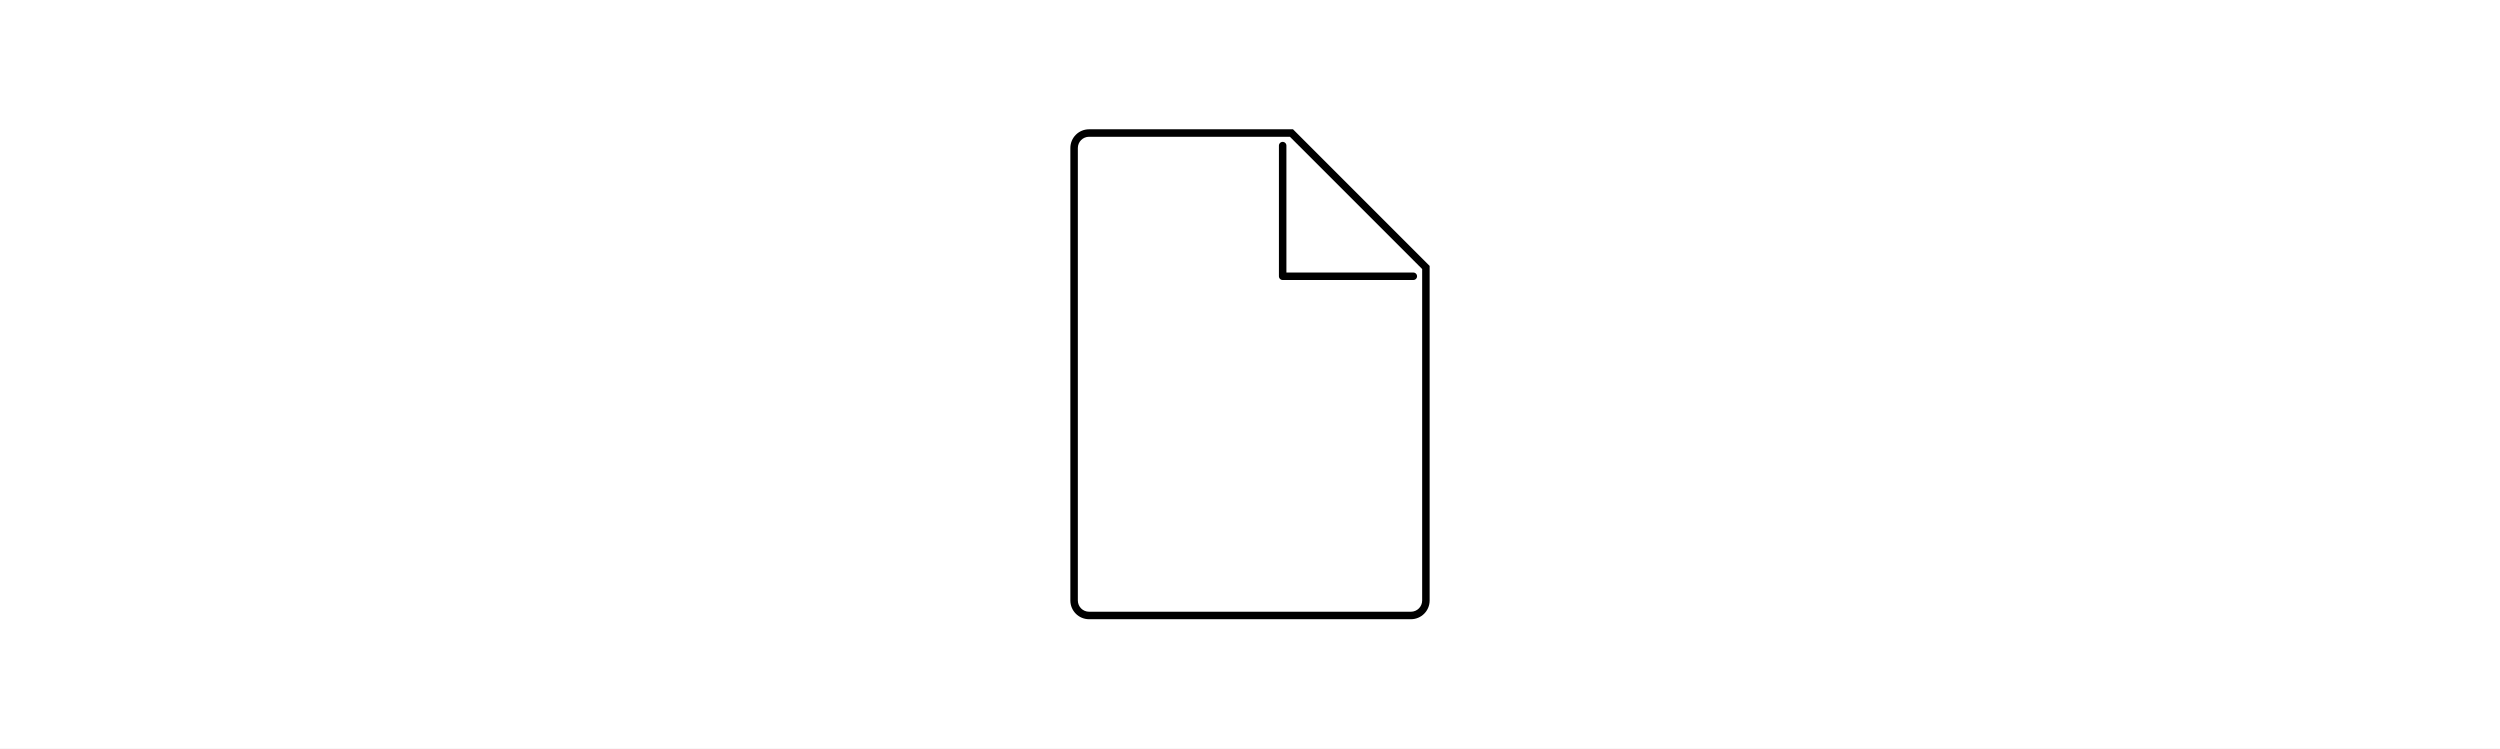
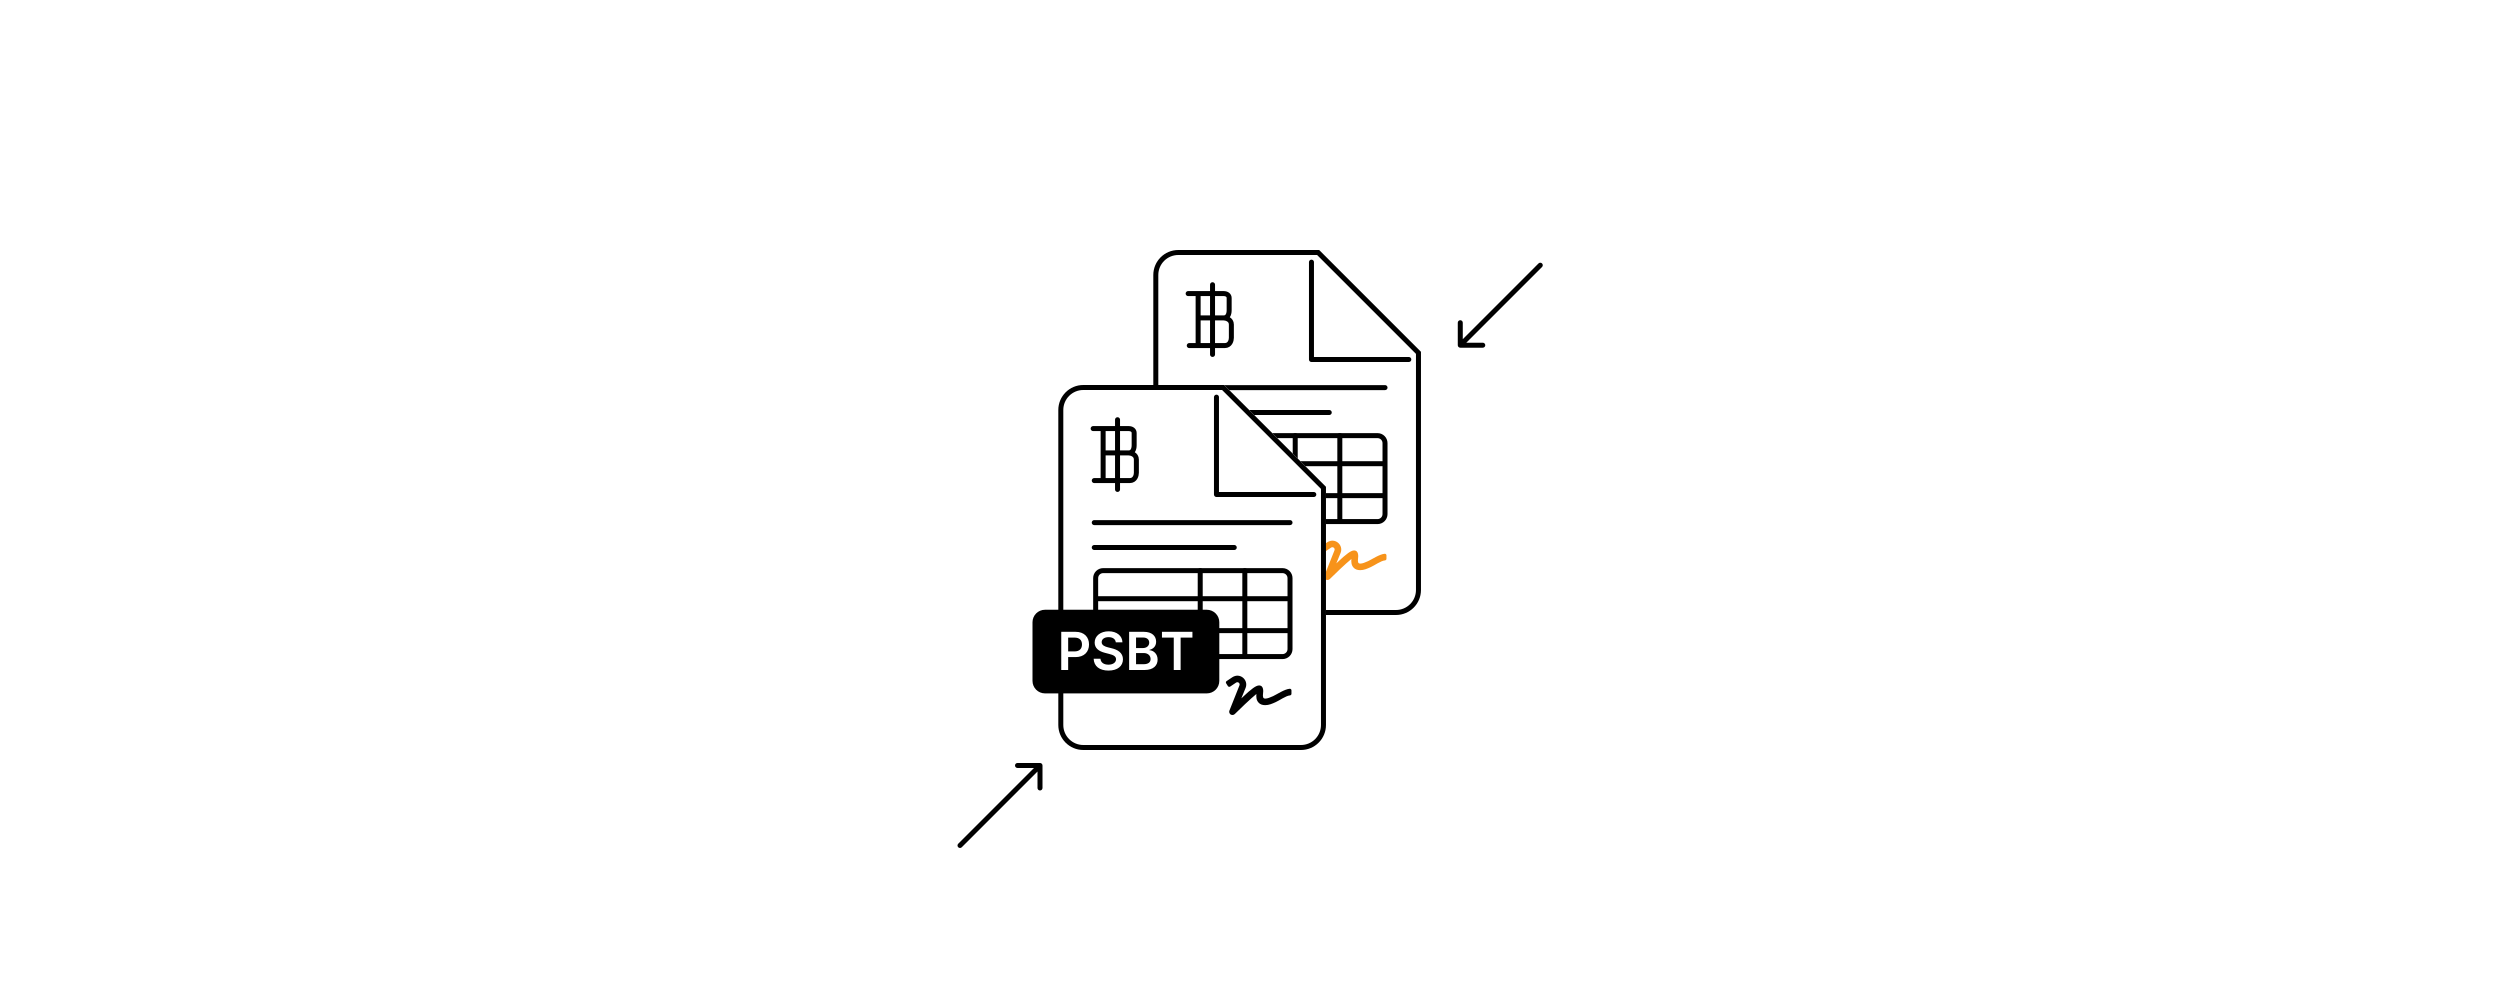
- <svg xmlns="http://www.w3.org/2000/svg" width="1336" height="400" viewBox="0 0 1336 400" fill="none">
-   <rect width="1336" height="400" fill="white" />
-   <mask id="path-1-inside-1" fill="white">
-     <path fill-rule="evenodd" clip-rule="evenodd" d="M690.981 69.091H582C576.477 69.091 572 73.568 572 79.091V320.909C572 326.432 576.477 330.909 582 330.909H754C759.523 330.909 764 326.432 764 320.909V142.109L690.981 69.091Z" />
+ <svg xmlns="http://www.w3.org/2000/svg" width="1000" height="400" viewBox="0 0 1000 400" fill="none">
+   <rect width="1000" height="400" fill="white" />
+   <path d="M384.707 338.901C384.317 339.291 383.683 339.291 383.293 338.901C382.902 338.51 382.902 337.877 383.293 337.487L384.707 338.901ZM416 305.194C416.552 305.194 417 305.642 417 306.194V315.194C417 315.746 416.552 316.194 416 316.194C415.448 316.194 415 315.746 415 315.194L415 307.194L407 307.194C406.448 307.194 406 306.746 406 306.194C406 305.642 406.448 305.194 407 305.194H416ZM383.293 337.487L415.293 305.487L416.707 306.901L384.707 338.901L383.293 337.487Z" fill="black" />
+   <path d="M616.818 106.79C617.209 106.399 617.209 105.766 616.818 105.375C616.428 104.985 615.795 104.985 615.404 105.375L616.818 106.79ZM583.111 138.083C583.111 138.635 583.559 139.083 584.111 139.083H593.111C593.663 139.083 594.111 138.635 594.111 138.083C594.111 137.53 593.663 137.083 593.111 137.083H585.111V129.083C585.111 128.53 584.663 128.083 584.111 128.083C583.559 128.083 583.111 128.53 583.111 129.083V138.083ZM615.404 105.375L583.404 137.375L584.818 138.79L616.818 106.79L615.404 105.375Z" fill="black" />
+   <mask id="path-3-inside-1" fill="white">
+     <path fill-rule="evenodd" clip-rule="evenodd" d="M527.671 100H471.322C465.799 100 461.322 104.477 461.322 110V236C461.322 241.523 465.799 246 471.322 246H558.388C563.911 246 568.388 241.523 568.388 236V140.718L527.671 100Z" />
  </mask>
-   <path d="M690.981 69.091L693.81 66.262L692.638 65.091H690.981V69.091ZM764 142.109H768V140.453L766.828 139.281L764 142.109ZM582 73.091H690.981V65.091H582V73.091ZM576 79.091C576 75.777 578.686 73.091 582 73.091V65.091C574.268 65.091 568 71.359 568 79.091H576ZM576 320.909V79.091H568V320.909H576ZM582 326.909C578.686 326.909 576 324.223 576 320.909H568C568 328.641 574.268 334.909 582 334.909V326.909ZM754 326.909H582V334.909H754V326.909ZM760 320.909C760 324.223 757.314 326.909 754 326.909V334.909C761.732 334.909 768 328.641 768 320.909H760ZM760 142.109V320.909H768V142.109H760ZM766.828 139.281L693.81 66.262L688.153 71.919L761.172 144.938L766.828 139.281Z" fill="black" mask="url(#path-1-inside-1)" />
-   <path d="M685.455 77.818V147.636H755.273" stroke="black" stroke-width="4" stroke-linecap="round" stroke-linejoin="round" />
+   <path fill-rule="evenodd" clip-rule="evenodd" d="M527.671 100H471.322C465.799 100 461.322 104.477 461.322 110V236C461.322 241.523 465.799 246 471.322 246H558.388C563.911 246 568.388 241.523 568.388 236V140.718L527.671 100Z" fill="white" />
+   <path d="M527.671 100L529.085 98.586L528.499 98H527.671V100ZM568.388 140.718H570.388V139.889L569.803 139.304L568.388 140.718ZM471.322 102H527.671V98H471.322V102ZM463.322 110C463.322 105.582 466.903 102 471.322 102V98C464.694 98 459.322 103.373 459.322 110H463.322ZM463.322 236V110H459.322V236H463.322ZM471.322 244C466.903 244 463.322 240.418 463.322 236H459.322C459.322 242.628 464.694 248 471.322 248V244ZM558.388 244H471.322V248H558.388V244ZM566.388 236C566.388 240.418 562.807 244 558.388 244V248C565.016 248 570.388 242.628 570.388 236H566.388ZM566.388 140.718V236H570.388V140.718H566.388ZM569.803 139.304L529.085 98.586L526.256 101.414L566.974 142.132L569.803 139.304Z" fill="black" mask="url(#path-3-inside-1)" />
+   <path d="M524.588 104.866V143.8H563.522" stroke="black" stroke-width="2" stroke-linecap="round" stroke-linejoin="round" />
+   <path d="M489.447 117.431C490.776 117.431 491.663 118.139 491.663 119.201V124.069C491.663 124.512 491.663 127.167 489.447 127.167C490.333 127.167 492.549 127.698 492.549 129.823V135.134C492.549 136.166 492.017 138.232 489.89 138.232H485.014H479.252V127.167V117.431H485.014H489.447Z" fill="white" />
+   <path d="M485.014 113.89V141.772M475.263 117.431H479.252M489.447 127.167C491.663 127.167 491.663 124.512 491.663 124.069C491.663 122.889 491.663 120.263 491.663 119.201C491.663 118.139 490.776 117.431 489.447 117.431H479.252M489.447 127.167C487.319 127.167 481.764 127.167 479.252 127.167M489.447 127.167C490.333 127.167 492.549 127.698 492.549 129.823C492.549 131.947 492.549 134.248 492.549 135.134C492.549 136.166 492.017 138.232 489.89 138.232C488.313 138.232 483.113 138.232 479.252 138.232M475.706 138.232C476.662 138.232 477.902 138.232 479.252 138.232M479.252 117.431V138.232" stroke="black" stroke-width="2" stroke-linecap="round" stroke-linejoin="round" />
+   <line x1="554.005" y1="155.041" x2="475.705" y2="155.041" stroke="black" stroke-width="2" stroke-linecap="round" stroke-linejoin="round" />
+   <line x1="531.699" y1="165" x2="475.705" y2="165" stroke="black" stroke-width="2" stroke-linecap="round" stroke-linejoin="round" />
+   <rect width="79.743" height="36" transform="translate(475.263 173.25)" fill="white" />
+   <rect x="476.263" y="174.25" width="77.743" height="34.387" rx="3" stroke="black" stroke-width="2" stroke-linecap="round" stroke-linejoin="round" />
+   <line x1="553.447" y1="185.476" x2="476.82" y2="185.476" stroke="black" stroke-width="2" stroke-linecap="round" stroke-linejoin="round" />
+   <line x1="553.447" y1="198.25" x2="476.82" y2="198.249" stroke="black" stroke-width="2" stroke-linecap="round" stroke-linejoin="round" />
+   <line x1="518.086" y1="174.25" x2="518.086" y2="208.25" stroke="black" stroke-width="2" stroke-linecap="round" stroke-linejoin="round" />
+   <line x1="535.93" y1="174.25" x2="535.93" y2="208.25" stroke="black" stroke-width="2" stroke-linecap="round" stroke-linejoin="round" />
+   <path d="M553.928 221.5C551.795 221.664 548.76 223.756 547.242 224.453C546.053 224.986 544.986 225.438 544.125 225.438C543.182 225.438 543.059 224.781 543.223 223.305C543.264 222.977 543.715 220.064 541.5 220.188C540.434 220.27 538.834 221.213 534.527 225.355L536.25 221.131C537.48 218.014 534.035 214.896 530.918 216.906L528.662 218.424C528.375 218.588 528.252 218.998 528.457 219.326L529.154 220.434C529.359 220.721 529.77 220.844 530.057 220.639L532.436 219.039C533.215 218.547 534.117 219.326 533.789 220.146L529.77 230.236C529.482 230.893 529.893 232 531 232C531.328 232 531.656 231.877 531.902 231.631C533.625 229.908 538.26 225.438 540.557 223.592C540.475 224.781 540.475 226.012 541.418 227.037C542.033 227.734 542.936 228.062 544.084 228.062C545.561 228.062 546.873 227.488 548.309 226.832C549.662 226.258 552.369 224.289 553.969 224.166C554.338 224.125 554.584 223.838 554.584 223.51V222.197C554.625 221.828 554.297 221.5 553.928 221.5Z" fill="#F7931A" />
+   <rect x="451" y="189.901" width="74.724" height="33.458" rx="5" fill="black" />
+   <path d="M462.5 214H465.266V208.839H468.19C471.717 208.839 473.611 206.722 473.611 203.783C473.611 200.868 471.74 198.727 468.227 198.727H462.5V214ZM465.266 206.565V201.039H467.802C469.875 201.039 470.792 202.158 470.792 203.783C470.792 205.409 469.875 206.565 467.817 206.565H465.266ZM484.315 202.926H486.977C486.925 200.346 484.725 198.518 481.473 198.518C478.267 198.518 475.858 200.323 475.865 203.023C475.865 205.215 477.424 206.475 479.937 207.124L481.675 207.572C483.323 207.989 484.411 208.504 484.419 209.69C484.411 210.995 483.174 211.867 481.369 211.867C479.639 211.867 478.296 211.092 478.185 209.488H475.463C475.574 212.523 477.834 214.231 481.391 214.231C485.053 214.231 487.178 212.404 487.186 209.712C487.178 207.065 484.993 205.857 482.696 205.312L481.264 204.954C480.012 204.656 478.654 204.126 478.669 202.851C478.677 201.703 479.706 200.86 481.436 200.86C483.084 200.86 484.173 201.628 484.315 202.926ZM489.652 214H495.834C499.332 214 501.047 212.218 501.047 209.839C501.047 207.527 499.406 206.17 497.781 206.088V205.939C499.272 205.588 500.45 204.544 500.45 202.687C500.45 200.413 498.81 198.727 495.499 198.727H489.652V214ZM492.419 211.688V207.214H495.469C497.177 207.214 498.236 208.258 498.236 209.623C498.236 210.838 497.4 211.688 495.394 211.688H492.419ZM492.419 205.223V201.009H495.215C496.841 201.009 497.684 201.867 497.684 203.045C497.684 204.387 496.595 205.223 495.156 205.223H492.419ZM502.783 201.047H507.503V214H510.248V201.047H514.968V198.727H502.783V201.047Z" fill="white" />
+   <mask id="path-18-inside-2" fill="white">
+     <path fill-rule="evenodd" clip-rule="evenodd" d="M489.671 154H433.322C427.799 154 423.322 158.477 423.322 164V290C423.322 295.523 427.799 300 433.322 300H520.388C525.911 300 530.388 295.523 530.388 290V194.718L489.671 154Z" />
+   </mask>
+   <path fill-rule="evenodd" clip-rule="evenodd" d="M489.671 154H433.322C427.799 154 423.322 158.477 423.322 164V290C423.322 295.523 427.799 300 433.322 300H520.388C525.911 300 530.388 295.523 530.388 290V194.718L489.671 154Z" fill="white" />
+   <path d="M489.671 154L491.085 152.586L490.499 152H489.671V154ZM530.388 194.718H532.388V193.889L531.803 193.304L530.388 194.718ZM433.322 156H489.671V152H433.322V156ZM425.322 164C425.322 159.582 428.903 156 433.322 156V152C426.694 152 421.322 157.373 421.322 164H425.322ZM425.322 290V164H421.322V290H425.322ZM433.322 298C428.903 298 425.322 294.418 425.322 290H421.322C421.322 296.628 426.694 302 433.322 302V298ZM520.388 298H433.322V302H520.388V298ZM528.388 290C528.388 294.418 524.807 298 520.388 298V302C527.016 302 532.388 296.628 532.388 290H528.388ZM528.388 194.718V290H532.388V194.718H528.388ZM531.803 193.304L491.085 152.586L488.256 155.414L528.974 196.132L531.803 193.304Z" fill="black" mask="url(#path-18-inside-2)" />
+   <path d="M486.588 158.866V197.8H525.522" stroke="black" stroke-width="2" stroke-linecap="round" stroke-linejoin="round" />
+   <path d="M451.447 171.431C452.776 171.431 453.663 172.139 453.663 173.201V178.069C453.663 178.512 453.663 181.167 451.447 181.167C452.333 181.167 454.549 181.698 454.549 183.823V189.134C454.549 190.166 454.017 192.232 451.89 192.232H447.014H441.252V181.167V171.431H447.014H451.447Z" fill="white" />
+   <path d="M447.014 167.89V195.772M437.263 171.431H441.252M451.447 181.167C453.663 181.167 453.663 178.512 453.663 178.069C453.663 176.889 453.663 174.263 453.663 173.201C453.663 172.139 452.776 171.431 451.447 171.431H441.252M451.447 181.167C449.319 181.167 443.764 181.167 441.252 181.167M451.447 181.167C452.333 181.167 454.549 181.698 454.549 183.823C454.549 185.947 454.549 188.248 454.549 189.134C454.549 190.166 454.017 192.232 451.89 192.232C450.313 192.232 445.113 192.232 441.252 192.232M437.706 192.232C438.662 192.232 439.902 192.232 441.252 192.232M441.252 171.431V192.232" stroke="black" stroke-width="2" stroke-linecap="round" stroke-linejoin="round" />
+   <line x1="516.005" y1="209.041" x2="437.705" y2="209.041" stroke="black" stroke-width="2" stroke-linecap="round" stroke-linejoin="round" />
+   <line x1="493.699" y1="219" x2="437.705" y2="219" stroke="black" stroke-width="2" stroke-linecap="round" stroke-linejoin="round" />
+   <rect width="79.743" height="36" transform="translate(437.263 227.25)" fill="white" />
+   <rect x="438.263" y="228.25" width="77.743" height="34.387" rx="3" stroke="black" stroke-width="2" stroke-linecap="round" stroke-linejoin="round" />
+   <line x1="515.447" y1="239.476" x2="438.82" y2="239.476" stroke="black" stroke-width="2" stroke-linecap="round" stroke-linejoin="round" />
+   <line x1="515.447" y1="252.25" x2="438.82" y2="252.249" stroke="black" stroke-width="2" stroke-linecap="round" stroke-linejoin="round" />
+   <line x1="480.086" y1="228.25" x2="480.086" y2="262.25" stroke="black" stroke-width="2" stroke-linecap="round" stroke-linejoin="round" />
+   <line x1="497.93" y1="228.25" x2="497.93" y2="262.25" stroke="black" stroke-width="2" stroke-linecap="round" stroke-linejoin="round" />
+   <path d="M515.928 275.5C513.795 275.664 510.76 277.756 509.242 278.453C508.053 278.986 506.986 279.438 506.125 279.438C505.182 279.438 505.059 278.781 505.223 277.305C505.264 276.977 505.715 274.064 503.5 274.188C502.434 274.27 500.834 275.213 496.527 279.355L498.25 275.131C499.48 272.014 496.035 268.896 492.918 270.906L490.662 272.424C490.375 272.588 490.252 272.998 490.457 273.326L491.154 274.434C491.359 274.721 491.77 274.844 492.057 274.639L494.436 273.039C495.215 272.547 496.117 273.326 495.789 274.146L491.77 284.236C491.482 284.893 491.893 286 493 286C493.328 286 493.656 285.877 493.902 285.631C495.625 283.908 500.26 279.438 502.557 277.592C502.475 278.781 502.475 280.012 503.418 281.037C504.033 281.734 504.936 282.062 506.084 282.062C507.561 282.062 508.873 281.488 510.309 280.832C511.662 280.258 514.369 278.289 515.969 278.166C516.338 278.125 516.584 277.838 516.584 277.51V276.197C516.625 275.828 516.297 275.5 515.928 275.5Z" fill="black" />
+   <rect x="413" y="243.901" width="74.724" height="33.458" rx="5" fill="black" />
+   <path d="M424.5 268H427.266V262.839H430.19C433.717 262.839 435.611 260.722 435.611 257.783C435.611 254.868 433.74 252.727 430.227 252.727H424.5V268ZM427.266 260.565V255.039H429.802C431.875 255.039 432.792 256.158 432.792 257.783C432.792 259.409 431.875 260.565 429.817 260.565H427.266ZM446.315 256.926H448.977C448.925 254.346 446.725 252.518 443.473 252.518C440.267 252.518 437.858 254.323 437.865 257.023C437.865 259.215 439.424 260.475 441.937 261.124L443.675 261.572C445.323 261.989 446.411 262.504 446.419 263.69C446.411 264.995 445.174 265.867 443.369 265.867C441.639 265.867 440.296 265.092 440.185 263.488H437.463C437.574 266.523 439.834 268.231 443.391 268.231C447.053 268.231 449.178 266.404 449.186 263.712C449.178 261.065 446.993 259.857 444.696 259.312L443.264 258.954C442.012 258.656 440.654 258.126 440.669 256.851C440.677 255.703 441.706 254.86 443.436 254.86C445.084 254.86 446.173 255.628 446.315 256.926ZM451.652 268H457.834C461.332 268 463.047 266.218 463.047 263.839C463.047 261.527 461.406 260.17 459.781 260.088V259.939C461.272 259.588 462.45 258.544 462.45 256.687C462.45 254.413 460.81 252.727 457.499 252.727H451.652V268ZM454.419 265.688V261.214H457.469C459.177 261.214 460.236 262.258 460.236 263.623C460.236 264.838 459.4 265.688 457.394 265.688H454.419ZM454.419 259.223V255.009H457.215C458.841 255.009 459.684 255.867 459.684 257.045C459.684 258.387 458.595 259.223 457.156 259.223H454.419ZM464.783 255.047H469.503V268H472.248V255.047H476.968V252.727H464.783V255.047Z" fill="white" />
</svg>
